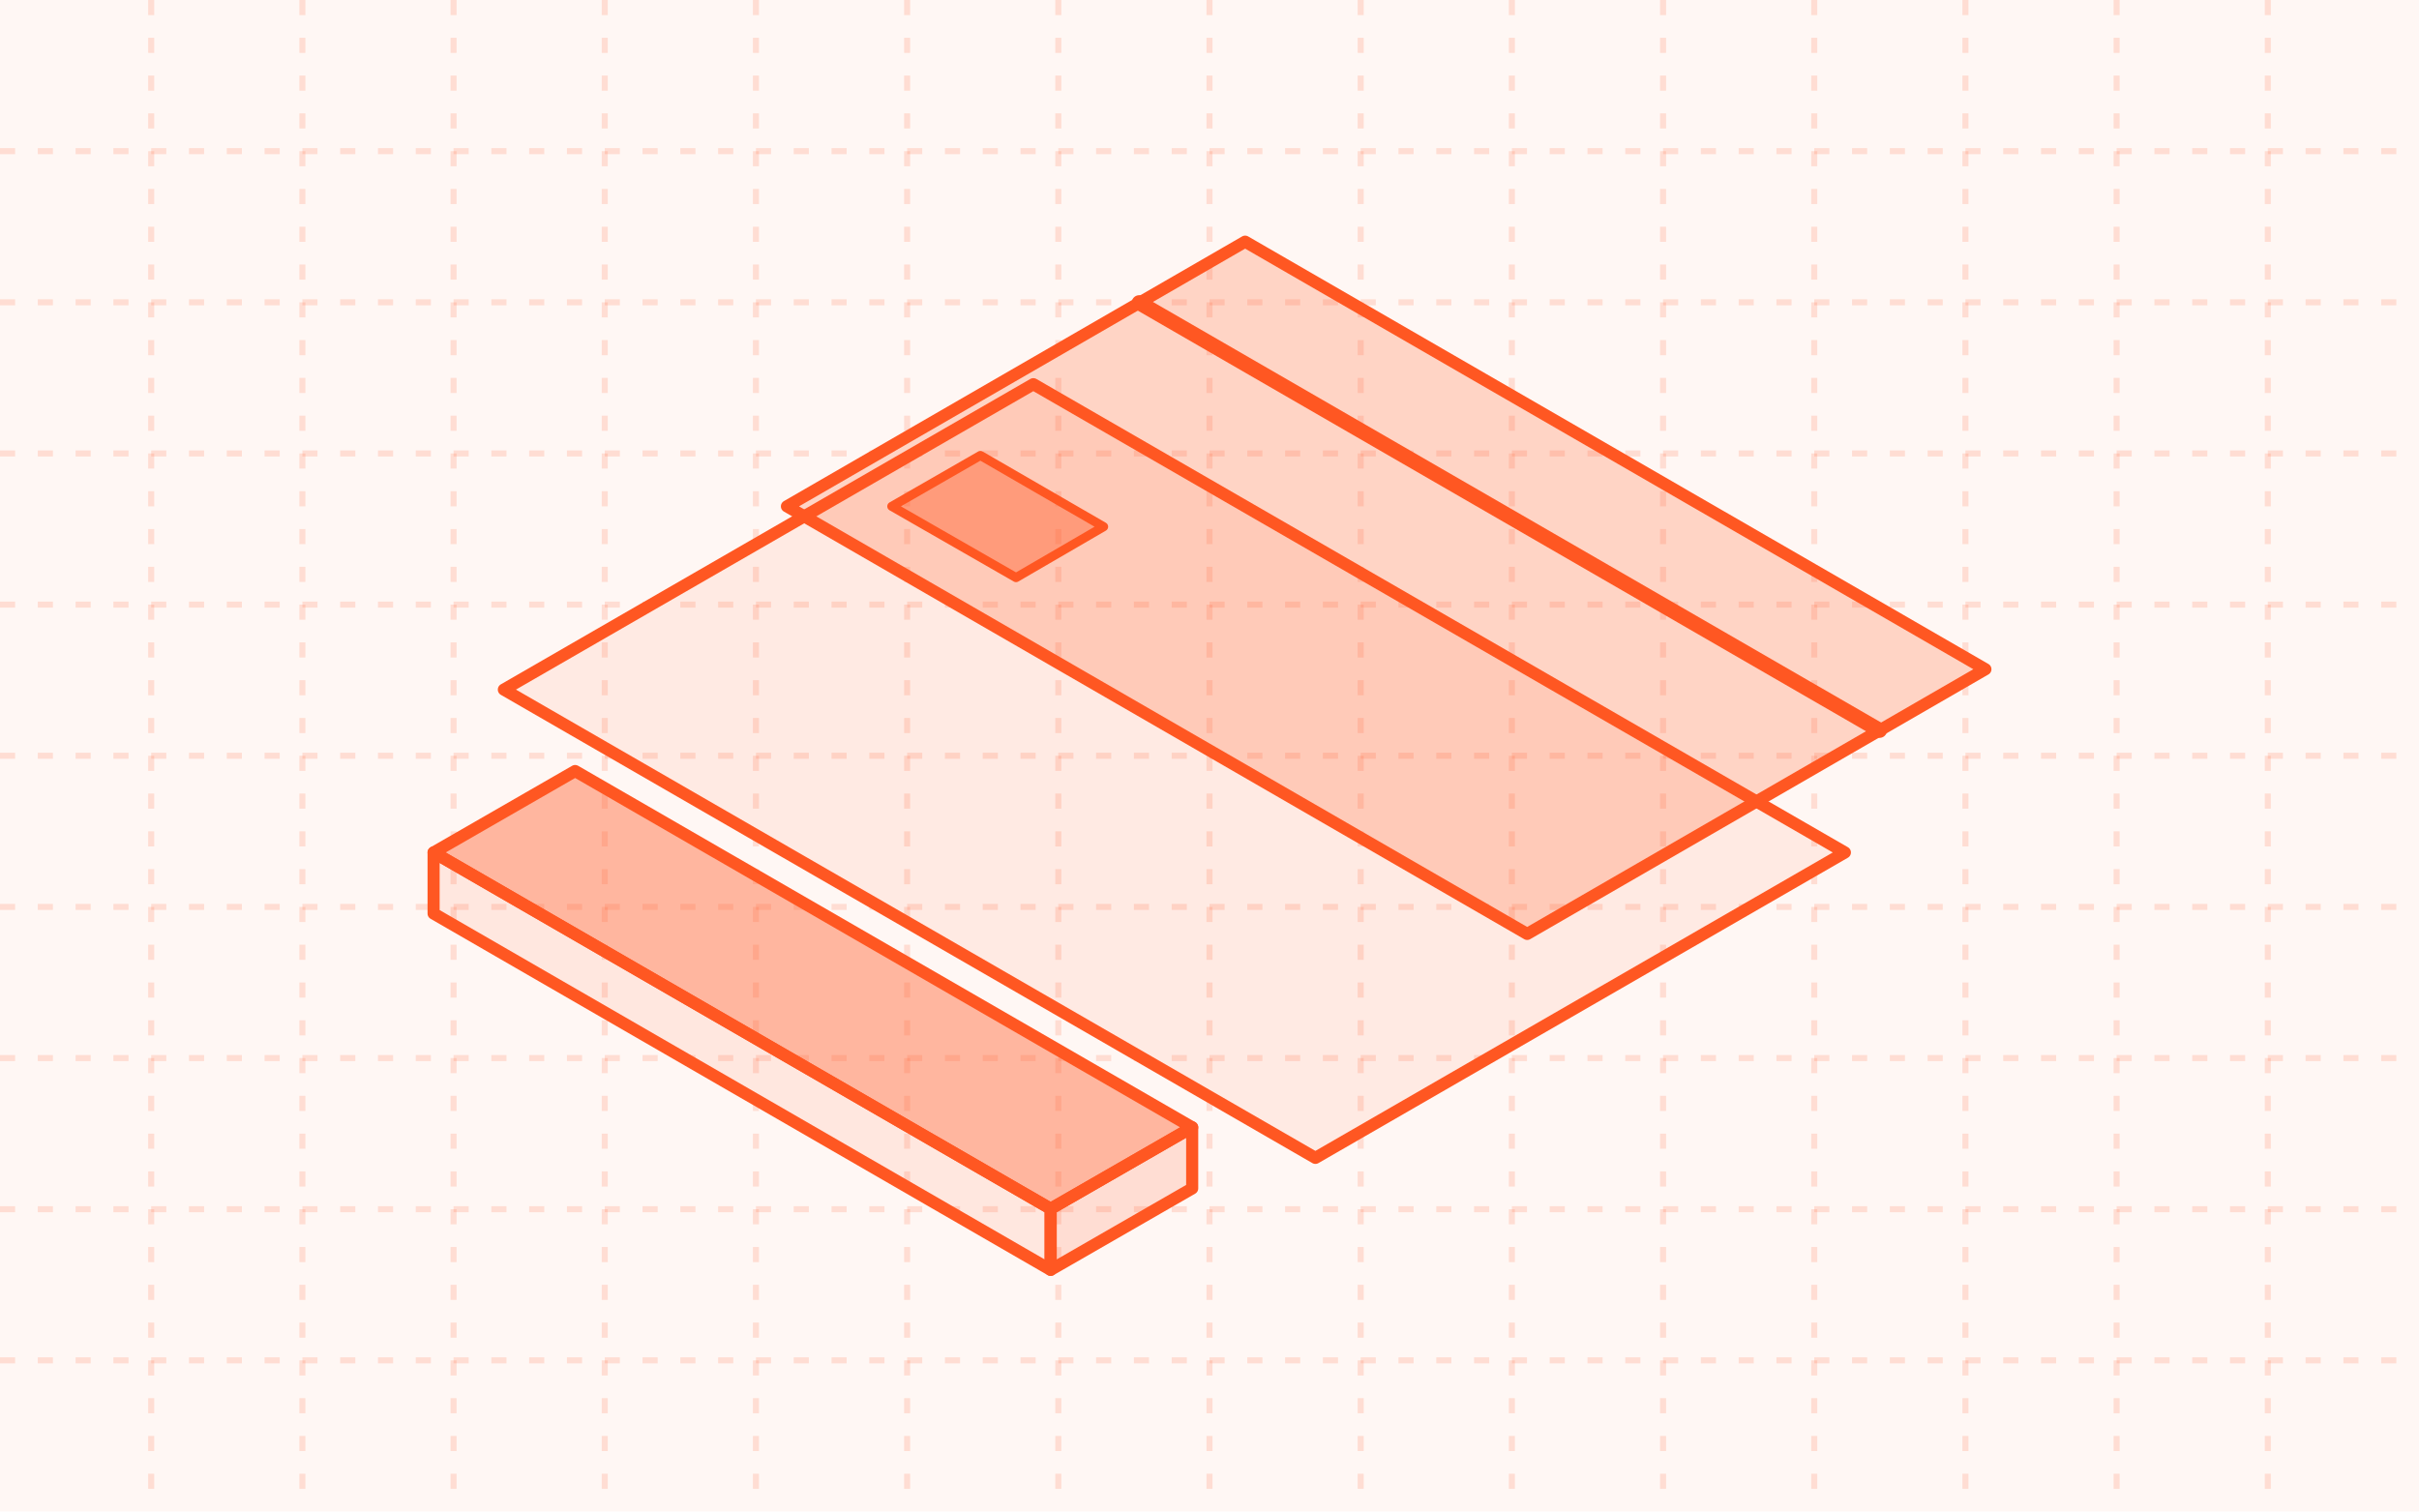
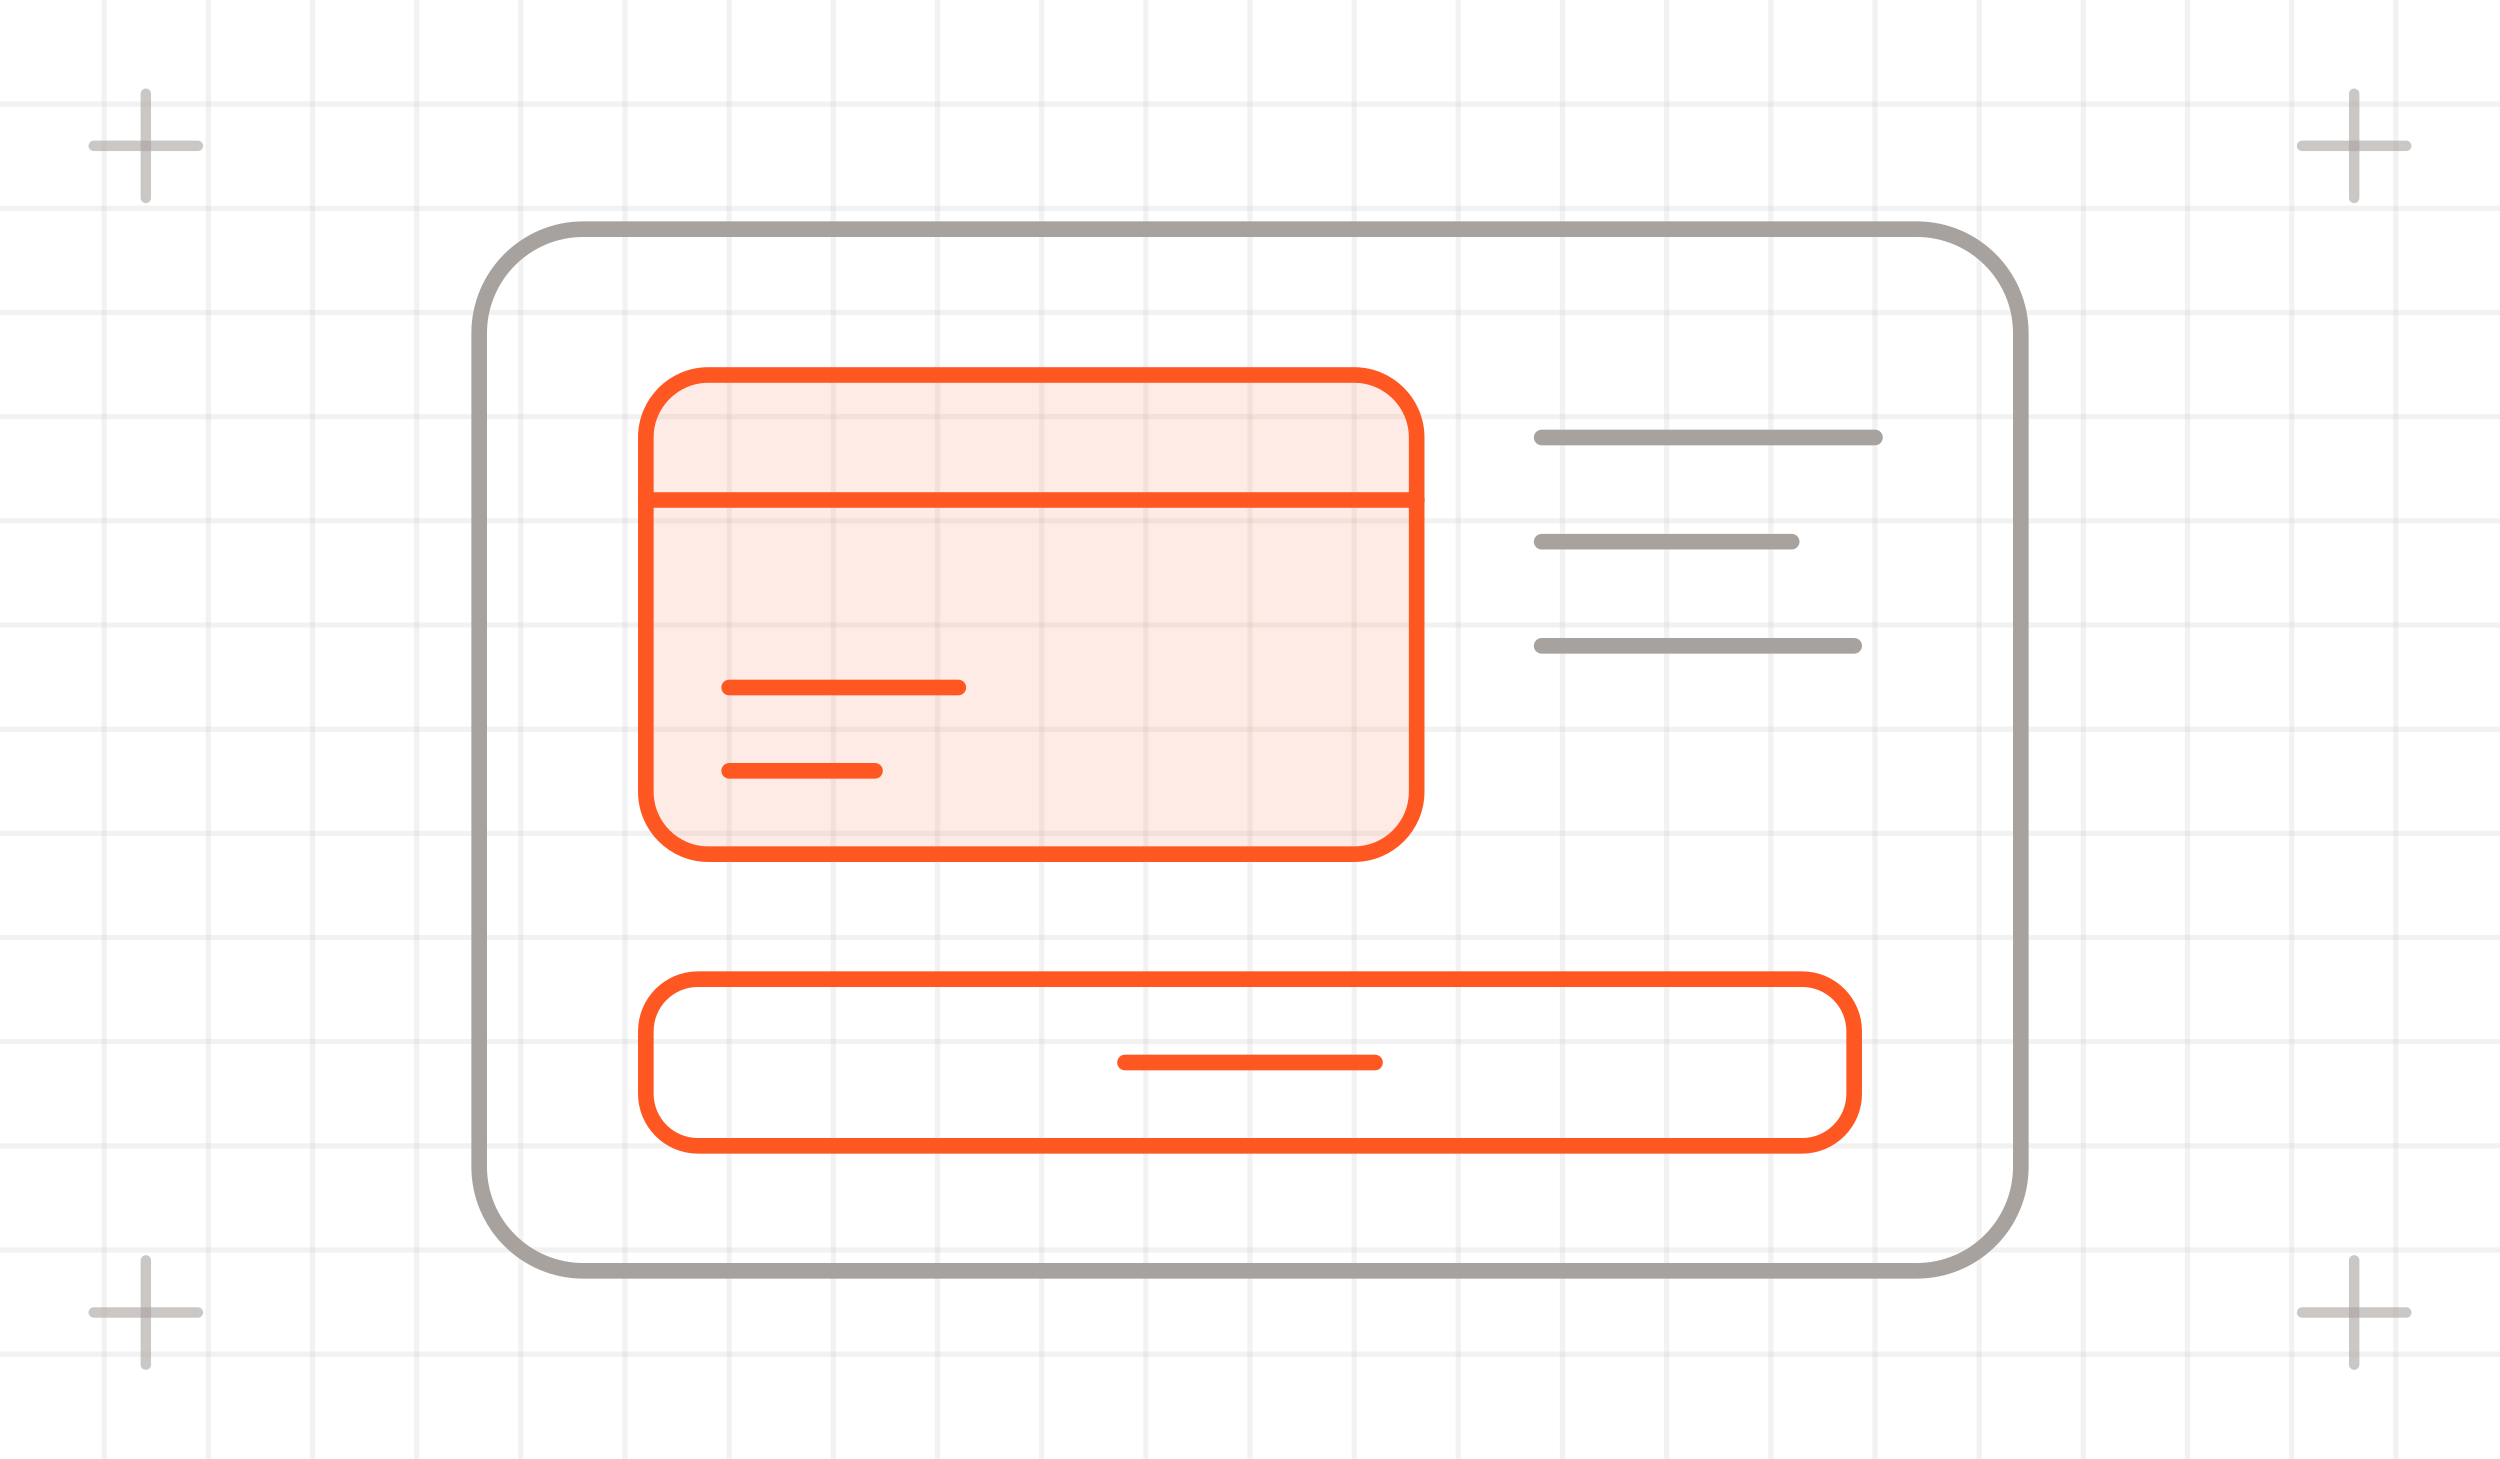
- <svg xmlns="http://www.w3.org/2000/svg" viewBox="0 0 320 200" width="320" height="200" fill="none">
-   <rect width="320" height="200" fill="#FF5722" fill-opacity="0.05" />
-   <g stroke="#FF5722" stroke-opacity="0.16" stroke-width="0.8" stroke-dasharray="2 3">
-     <line x1="20" y1="0" x2="20" y2="200" />
-     <line x1="40" y1="0" x2="40" y2="200" />
-     <line x1="60" y1="0" x2="60" y2="200" />
-     <line x1="80" y1="0" x2="80" y2="200" />
-     <line x1="100" y1="0" x2="100" y2="200" />
-     <line x1="120" y1="0" x2="120" y2="200" />
-     <line x1="140" y1="0" x2="140" y2="200" />
-     <line x1="160" y1="0" x2="160" y2="200" />
-     <line x1="180" y1="0" x2="180" y2="200" />
-     <line x1="200" y1="0" x2="200" y2="200" />
-     <line x1="220" y1="0" x2="220" y2="200" />
-     <line x1="240" y1="0" x2="240" y2="200" />
-     <line x1="260" y1="0" x2="260" y2="200" />
-     <line x1="280" y1="0" x2="280" y2="200" />
-     <line x1="300" y1="0" x2="300" y2="200" />
-     <line x1="0" y1="20" x2="320" y2="20" />
-     <line x1="0" y1="40" x2="320" y2="40" />
-     <line x1="0" y1="60" x2="320" y2="60" />
-     <line x1="0" y1="80" x2="320" y2="80" />
-     <line x1="0" y1="100" x2="320" y2="100" />
-     <line x1="0" y1="120" x2="320" y2="120" />
-     <line x1="0" y1="140" x2="320" y2="140" />
-     <line x1="0" y1="160" x2="320" y2="160" />
-     <line x1="0" y1="180" x2="320" y2="180" />
+ <svg xmlns="http://www.w3.org/2000/svg" viewBox="0 0 240 140" width="240" height="140" fill="none" stroke-linecap="round" stroke-linejoin="round">
+   <g stroke="#A8A29E" stroke-opacity="0.14" stroke-width="0.5">
+     <line x1="10" y1="0" x2="10" y2="140" />
+     <line x1="20" y1="0" x2="20" y2="140" />
+     <line x1="30" y1="0" x2="30" y2="140" />
+     <line x1="40" y1="0" x2="40" y2="140" />
+     <line x1="50" y1="0" x2="50" y2="140" />
+     <line x1="60" y1="0" x2="60" y2="140" />
+     <line x1="70" y1="0" x2="70" y2="140" />
+     <line x1="80" y1="0" x2="80" y2="140" />
+     <line x1="90" y1="0" x2="90" y2="140" />
+     <line x1="100" y1="0" x2="100" y2="140" />
+     <line x1="110" y1="0" x2="110" y2="140" />
+     <line x1="120" y1="0" x2="120" y2="140" />
+     <line x1="130" y1="0" x2="130" y2="140" />
+     <line x1="140" y1="0" x2="140" y2="140" />
+     <line x1="150" y1="0" x2="150" y2="140" />
+     <line x1="160" y1="0" x2="160" y2="140" />
+     <line x1="170" y1="0" x2="170" y2="140" />
+     <line x1="180" y1="0" x2="180" y2="140" />
+     <line x1="190" y1="0" x2="190" y2="140" />
+     <line x1="200" y1="0" x2="200" y2="140" />
+     <line x1="210" y1="0" x2="210" y2="140" />
+     <line x1="220" y1="0" x2="220" y2="140" />
+     <line x1="230" y1="0" x2="230" y2="140" />
+     <line x1="0" y1="10" x2="240" y2="10" />
+     <line x1="0" y1="20" x2="240" y2="20" />
+     <line x1="0" y1="30" x2="240" y2="30" />
+     <line x1="0" y1="40" x2="240" y2="40" />
+     <line x1="0" y1="50" x2="240" y2="50" />
+     <line x1="0" y1="60" x2="240" y2="60" />
+     <line x1="0" y1="70" x2="240" y2="70" />
+     <line x1="0" y1="80" x2="240" y2="80" />
+     <line x1="0" y1="90" x2="240" y2="90" />
+     <line x1="0" y1="100" x2="240" y2="100" />
+     <line x1="0" y1="110" x2="240" y2="110" />
+     <line x1="0" y1="120" x2="240" y2="120" />
+     <line x1="0" y1="130" x2="240" y2="130" />
  </g>
-   <g transform="translate(160 100) scale(1.347) translate(-121.3 -128.5)">
-     <path d="M104.0 92.0 L183.7 138.0 L131.7 168.0 L52.0 122.0 Z" fill="#FF5722" fill-opacity="0.08" stroke="#FF5722" stroke-opacity="1.0" vector-effect="non-scaling-stroke" stroke-width="1.6" stroke-linejoin="round" />
-     <path d="M124.8 78.0 L197.5 120.0 L152.5 146.0 L79.8 104.0 Z" fill="#FF5722" fill-opacity="0.22" stroke="#FF5722" stroke-opacity="1.0" vector-effect="non-scaling-stroke" stroke-width="1.6" stroke-linejoin="round" />
-     <line x1="114.4" y1="84.0" x2="187.1" y2="126.0" stroke="#FF5722" stroke-opacity="1" vector-effect="non-scaling-stroke" stroke-width="2" stroke-linecap="round" />
-     <path d="M98.8 99.0 L110.9 106.0 L102.3 111.0 L90.1 104.0 Z" fill="#FF5722" fill-opacity="0.4" stroke="#FF5722" stroke-opacity="1.0" vector-effect="non-scaling-stroke" stroke-width="1.2" stroke-linejoin="round" />
-     <path d="M45.1 144.0 L105.7 179.0 L105.7 173.0 L45.1 138.0 Z" fill="#FF5722" fill-opacity="0.1" stroke="#FF5722" stroke-opacity="1.0" vector-effect="non-scaling-stroke" stroke-width="1.6" stroke-linejoin="round" />
-     <path d="M119.6 171.0 L105.7 179.0 L105.7 173.0 L119.6 165.0 Z" fill="#FF5722" fill-opacity="0.16" stroke="#FF5722" stroke-opacity="1.0" vector-effect="non-scaling-stroke" stroke-width="1.6" stroke-linejoin="round" />
-     <path d="M59.0 130.0 L119.6 165.0 L105.7 173.0 L45.1 138.0 Z" fill="#FF5722" fill-opacity="0.4" stroke="#FF5722" stroke-opacity="1.0" vector-effect="non-scaling-stroke" stroke-width="1.6" stroke-linejoin="round" />
+   <g stroke="#A8A29E" stroke-opacity="0.6" stroke-width="1">
+     <line x1="9" y1="14" x2="19" y2="14" />
+     <line x1="14" y1="9" x2="14" y2="19" />
+     <line x1="221" y1="14" x2="231" y2="14" />
+     <line x1="226" y1="9" x2="226" y2="19" />
+     <line x1="9" y1="126" x2="19" y2="126" />
+     <line x1="14" y1="121" x2="14" y2="131" />
+     <line x1="221" y1="126" x2="231" y2="126" />
+     <line x1="226" y1="121" x2="226" y2="131" />
+   </g>
+   <g stroke-width="1.5">
+     <rect x="46" y="22" width="148" height="100" rx="10" stroke="#A8A29E" fill="none" />
+     <rect x="62" y="36" width="74" height="46" rx="6" stroke="#FF5722" fill="#FF5722" fill-opacity="0.12" />
+     <line x1="62" y1="48" x2="136" y2="48" stroke="#FF5722" />
+     <line x1="70" y1="66" x2="92" y2="66" stroke="#FF5722" />
+     <line x1="70" y1="74" x2="84" y2="74" stroke="#FF5722" />
+     <line x1="148" y1="42" x2="180" y2="42" stroke="#A8A29E" />
+     <line x1="148" y1="52" x2="172" y2="52" stroke="#A8A29E" />
+     <line x1="148" y1="62" x2="178" y2="62" stroke="#A8A29E" />
+     <rect x="62" y="94" width="116" height="16" rx="5" stroke="#FF5722" fill="none" />
+     <line x1="108" y1="102" x2="132" y2="102" stroke="#FF5722" />
  </g>
</svg>
